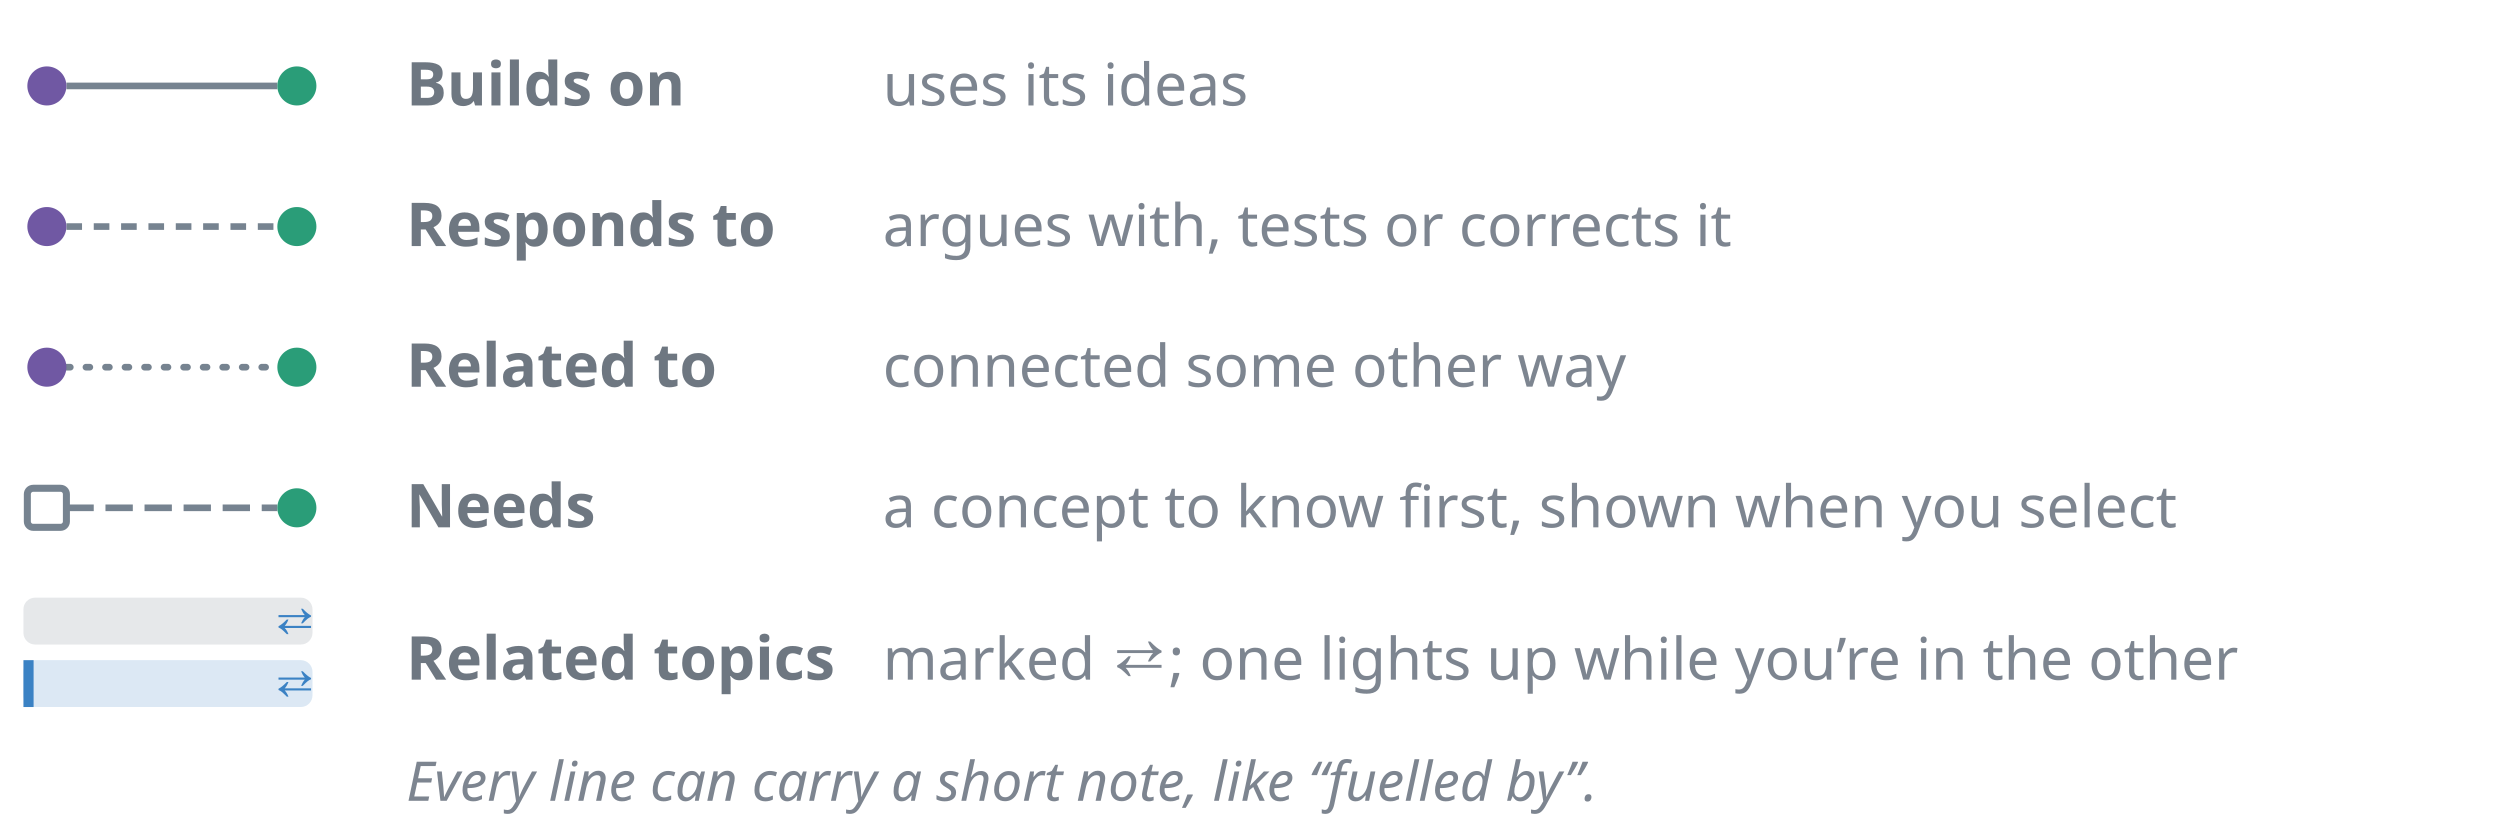
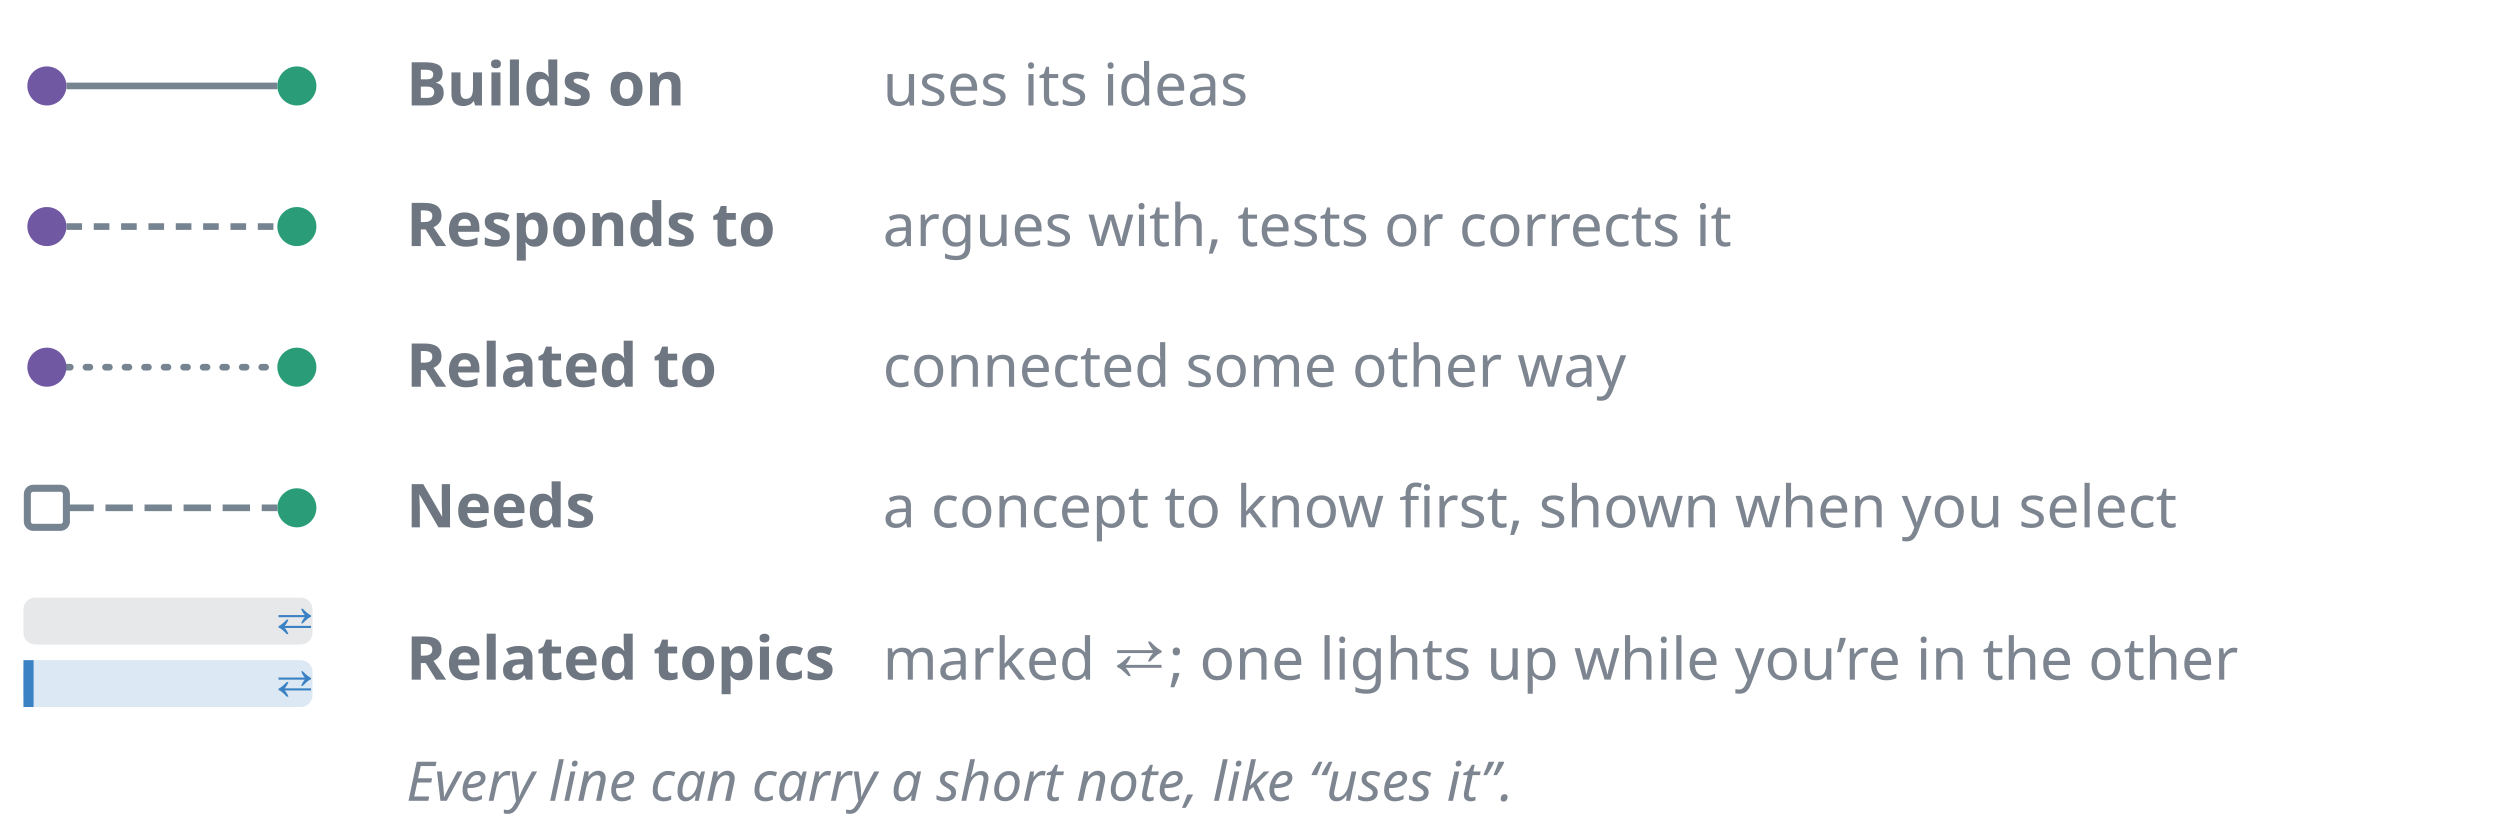
<svg xmlns="http://www.w3.org/2000/svg" width="640" height="212" viewBox="0 0 640 212" role="img" aria-label="Builds on: a solid line, it uses the other paper's ideas. Responds to: a dashed line, it argues with, tests or corrects it. Related to: a dotted line, connected some other way. Needs: long dashes from a square, a concept to know first, shown when you select the paper. Related topics: marked with a two-way arrow, and one lights up while you are in the other. Every line can carry a short note.">
  <style>
    .t{font:600 15.5px -apple-system,BlinkMacSystemFont,"Segoe UI","Noto Sans",Helvetica,Arial,sans-serif;fill:#6e7781}
    .c{font:400 15px -apple-system,BlinkMacSystemFont,"Segoe UI","Noto Sans",Helvetica,Arial,sans-serif;fill:#7d8590}
    .n{font:italic 400 14px -apple-system,BlinkMacSystemFont,"Segoe UI","Noto Sans",Helvetica,Arial,sans-serif;fill:#7d8590}
    .l{fill:none;stroke:#768390;stroke-width:1.7}
  </style>
  <path class="l" d="M17 22H71" />
  <circle cx="12" cy="22" r="5" fill="#7058A3" />
  <circle cx="76" cy="22" r="5" fill="#2A9D78" />
  <text class="t" x="104" y="27">Builds on</text>
  <text class="c" x="226" y="27">uses its ideas</text>
  <path class="l" d="M17 58H71" stroke-dasharray="4 3" />
  <circle cx="12" cy="58" r="5" fill="#7058A3" />
  <circle cx="76" cy="58" r="5" fill="#2A9D78" />
  <text class="t" x="104" y="63">Responds to</text>
  <text class="c" x="226" y="63">argues with, tests or corrects it</text>
  <path class="l" d="M17 94H71" stroke-dasharray="1 4" stroke-linecap="round" stroke-width="2" />
  <circle cx="12" cy="94" r="5" fill="#7058A3" />
  <circle cx="76" cy="94" r="5" fill="#2A9D78" />
  <text class="t" x="104" y="99">Related to</text>
  <text class="c" x="226" y="99">connected some other way</text>
  <path class="l" d="M17 130H71" stroke-dasharray="7 3" stroke-width="1.4" />
  <rect x="7" y="125" width="10" height="10" rx="1.5" fill="none" stroke="#768390" stroke-width="1.8" />
  <circle cx="76" cy="130" r="5" fill="#2A9D78" />
  <text class="t" x="104" y="135">Needs</text>
  <text class="c" x="226" y="135">a concept to know first, shown when you select</text>
  <rect x="6" y="153" width="74" height="12" rx="3" fill="#8b949e" opacity=".22" />
  <text x="70" y="163" font-size="11" fill="#3B82C4" font-family="-apple-system,BlinkMacSystemFont,'Segoe UI',Helvetica,Arial,sans-serif">⇄</text>
  <rect x="6" y="169" width="74" height="12" rx="3" fill="#3B82C4" opacity=".18" />
  <rect x="6" y="169" width="2.6" height="12" fill="#3B82C4" />
  <text x="70" y="179" font-size="11" fill="#3B82C4" font-family="-apple-system,BlinkMacSystemFont,'Segoe UI',Helvetica,Arial,sans-serif">⇄</text>
  <text class="t" x="104" y="174">Related topics</text>
  <text class="c" x="226" y="174">marked ⇄; one lights up while you’re in the other</text>
-   <text class="n" x="104" y="205">Every line can carry a short note, like “fuelled by”.</text>
+   <text class="n" x="104" y="205">Every line can carry a short note, like “uses it”.</text>
</svg>
